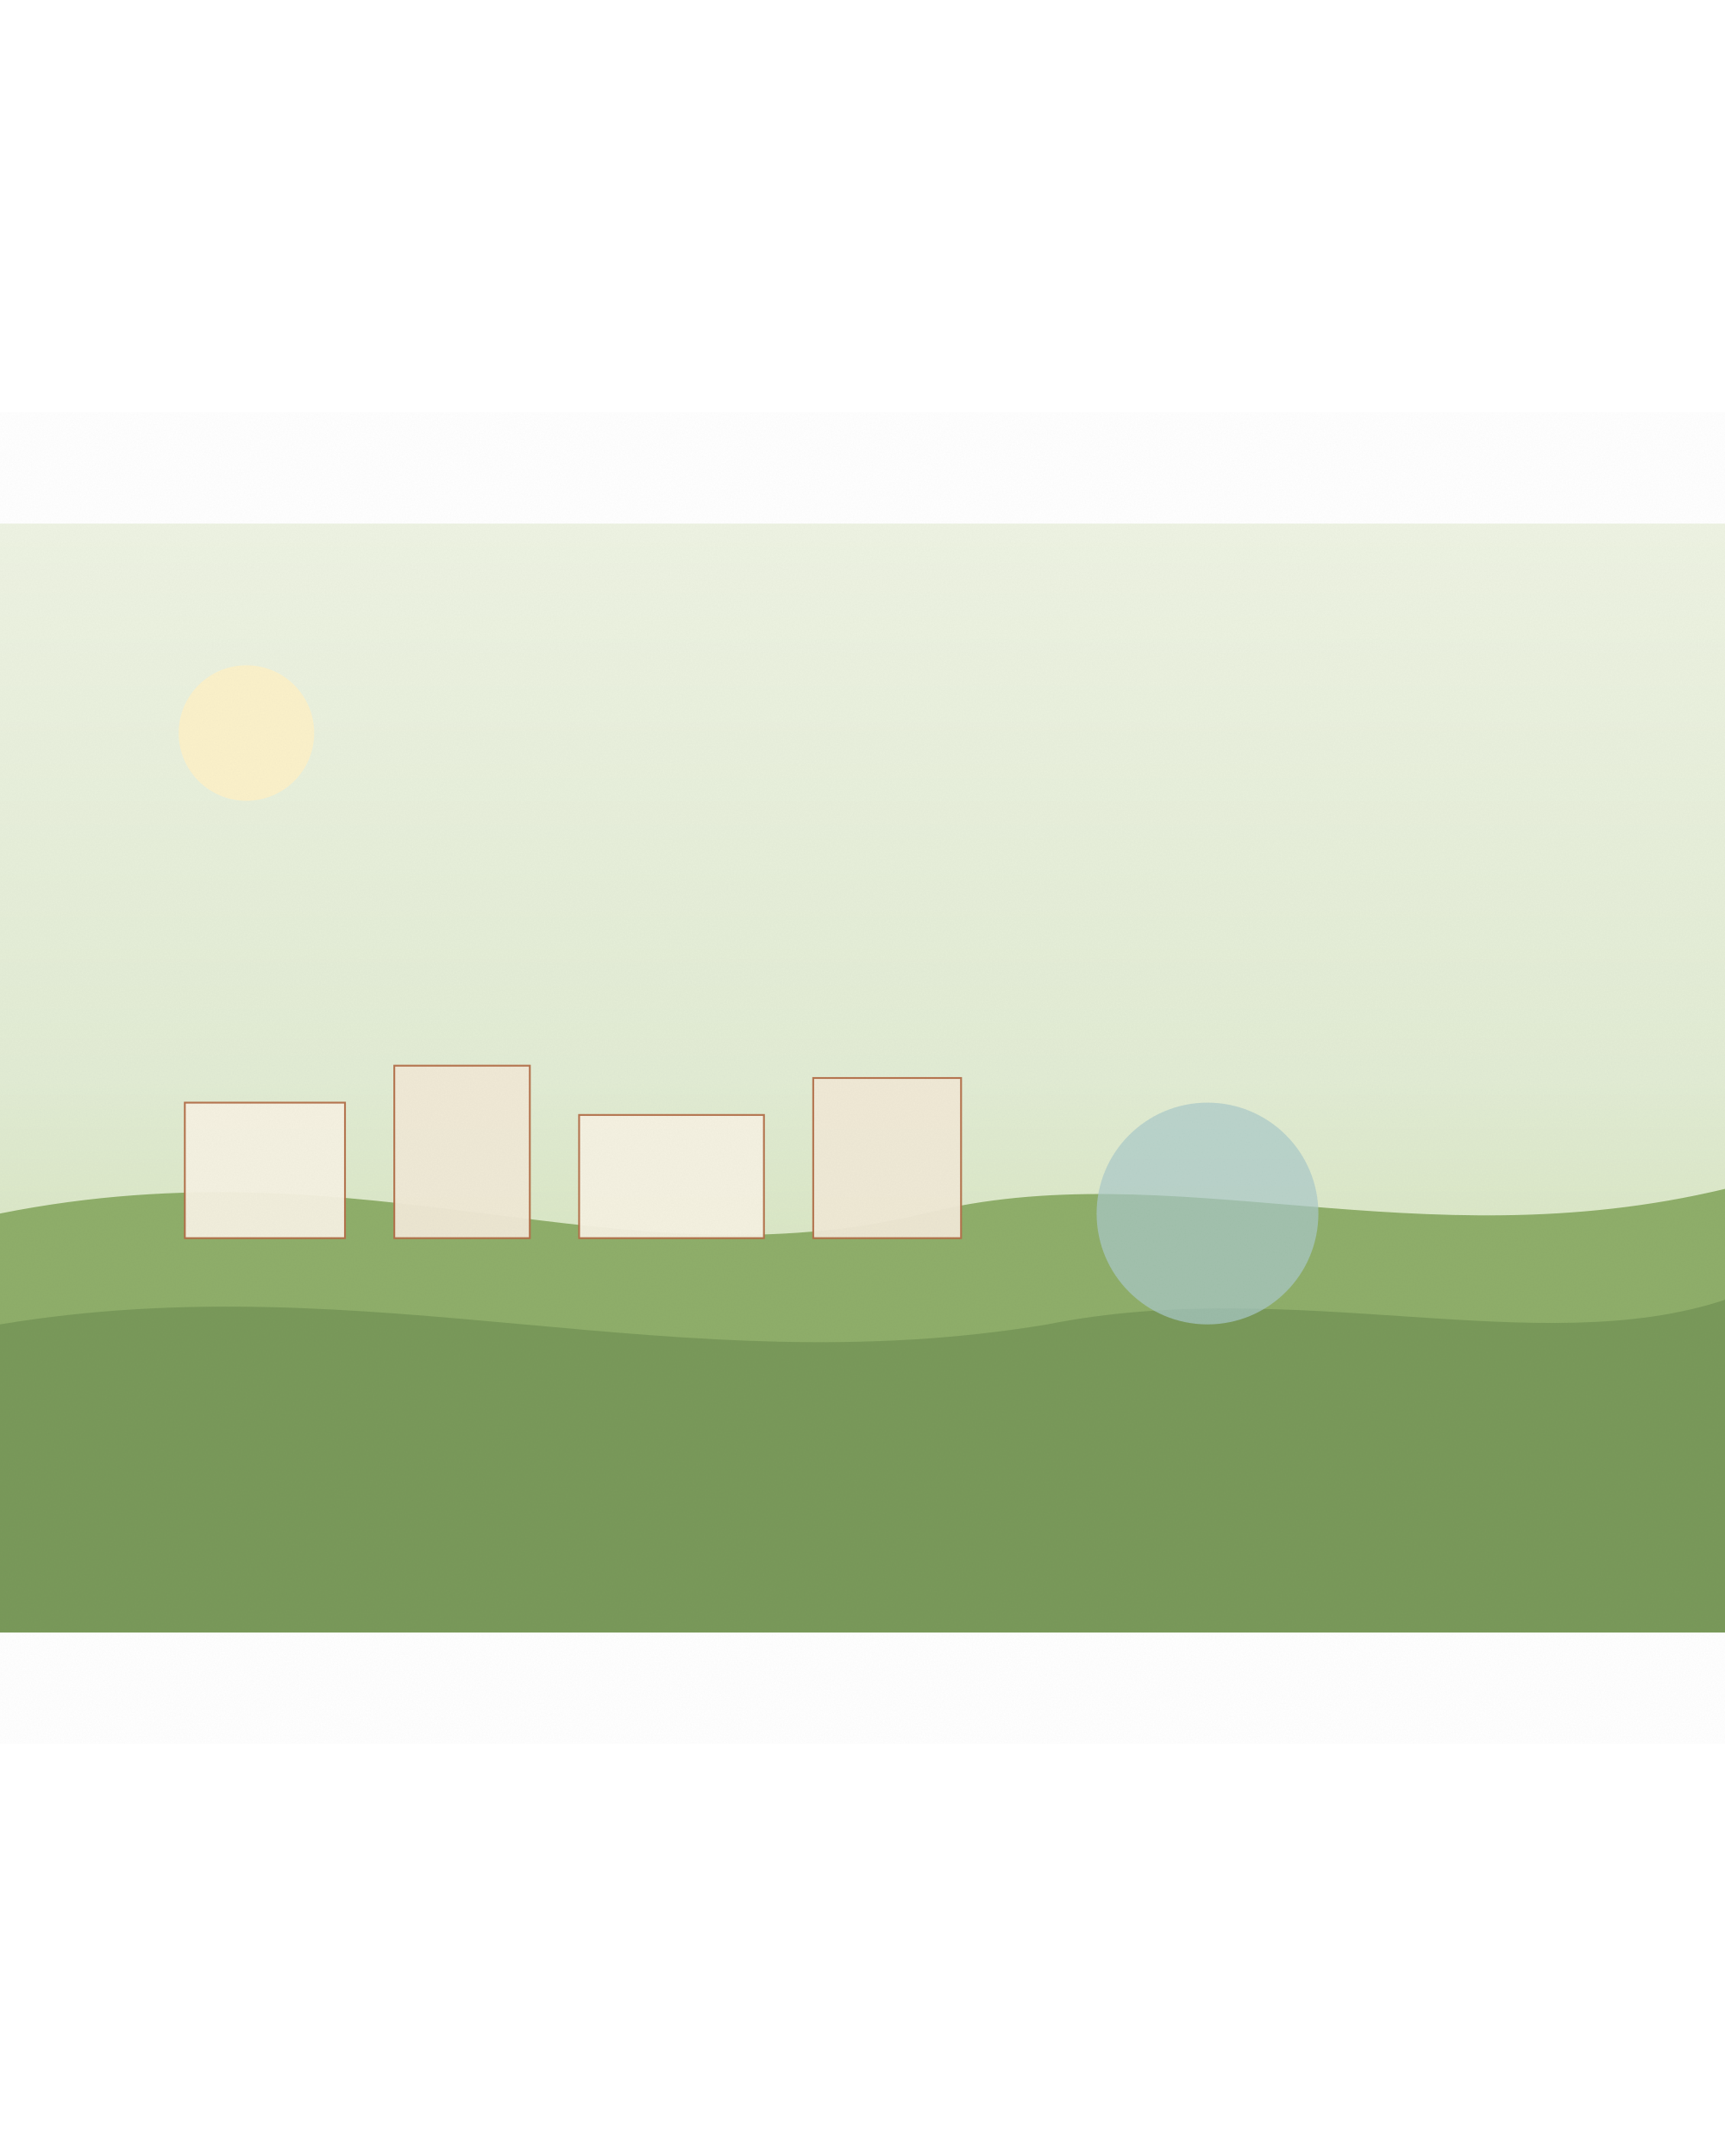
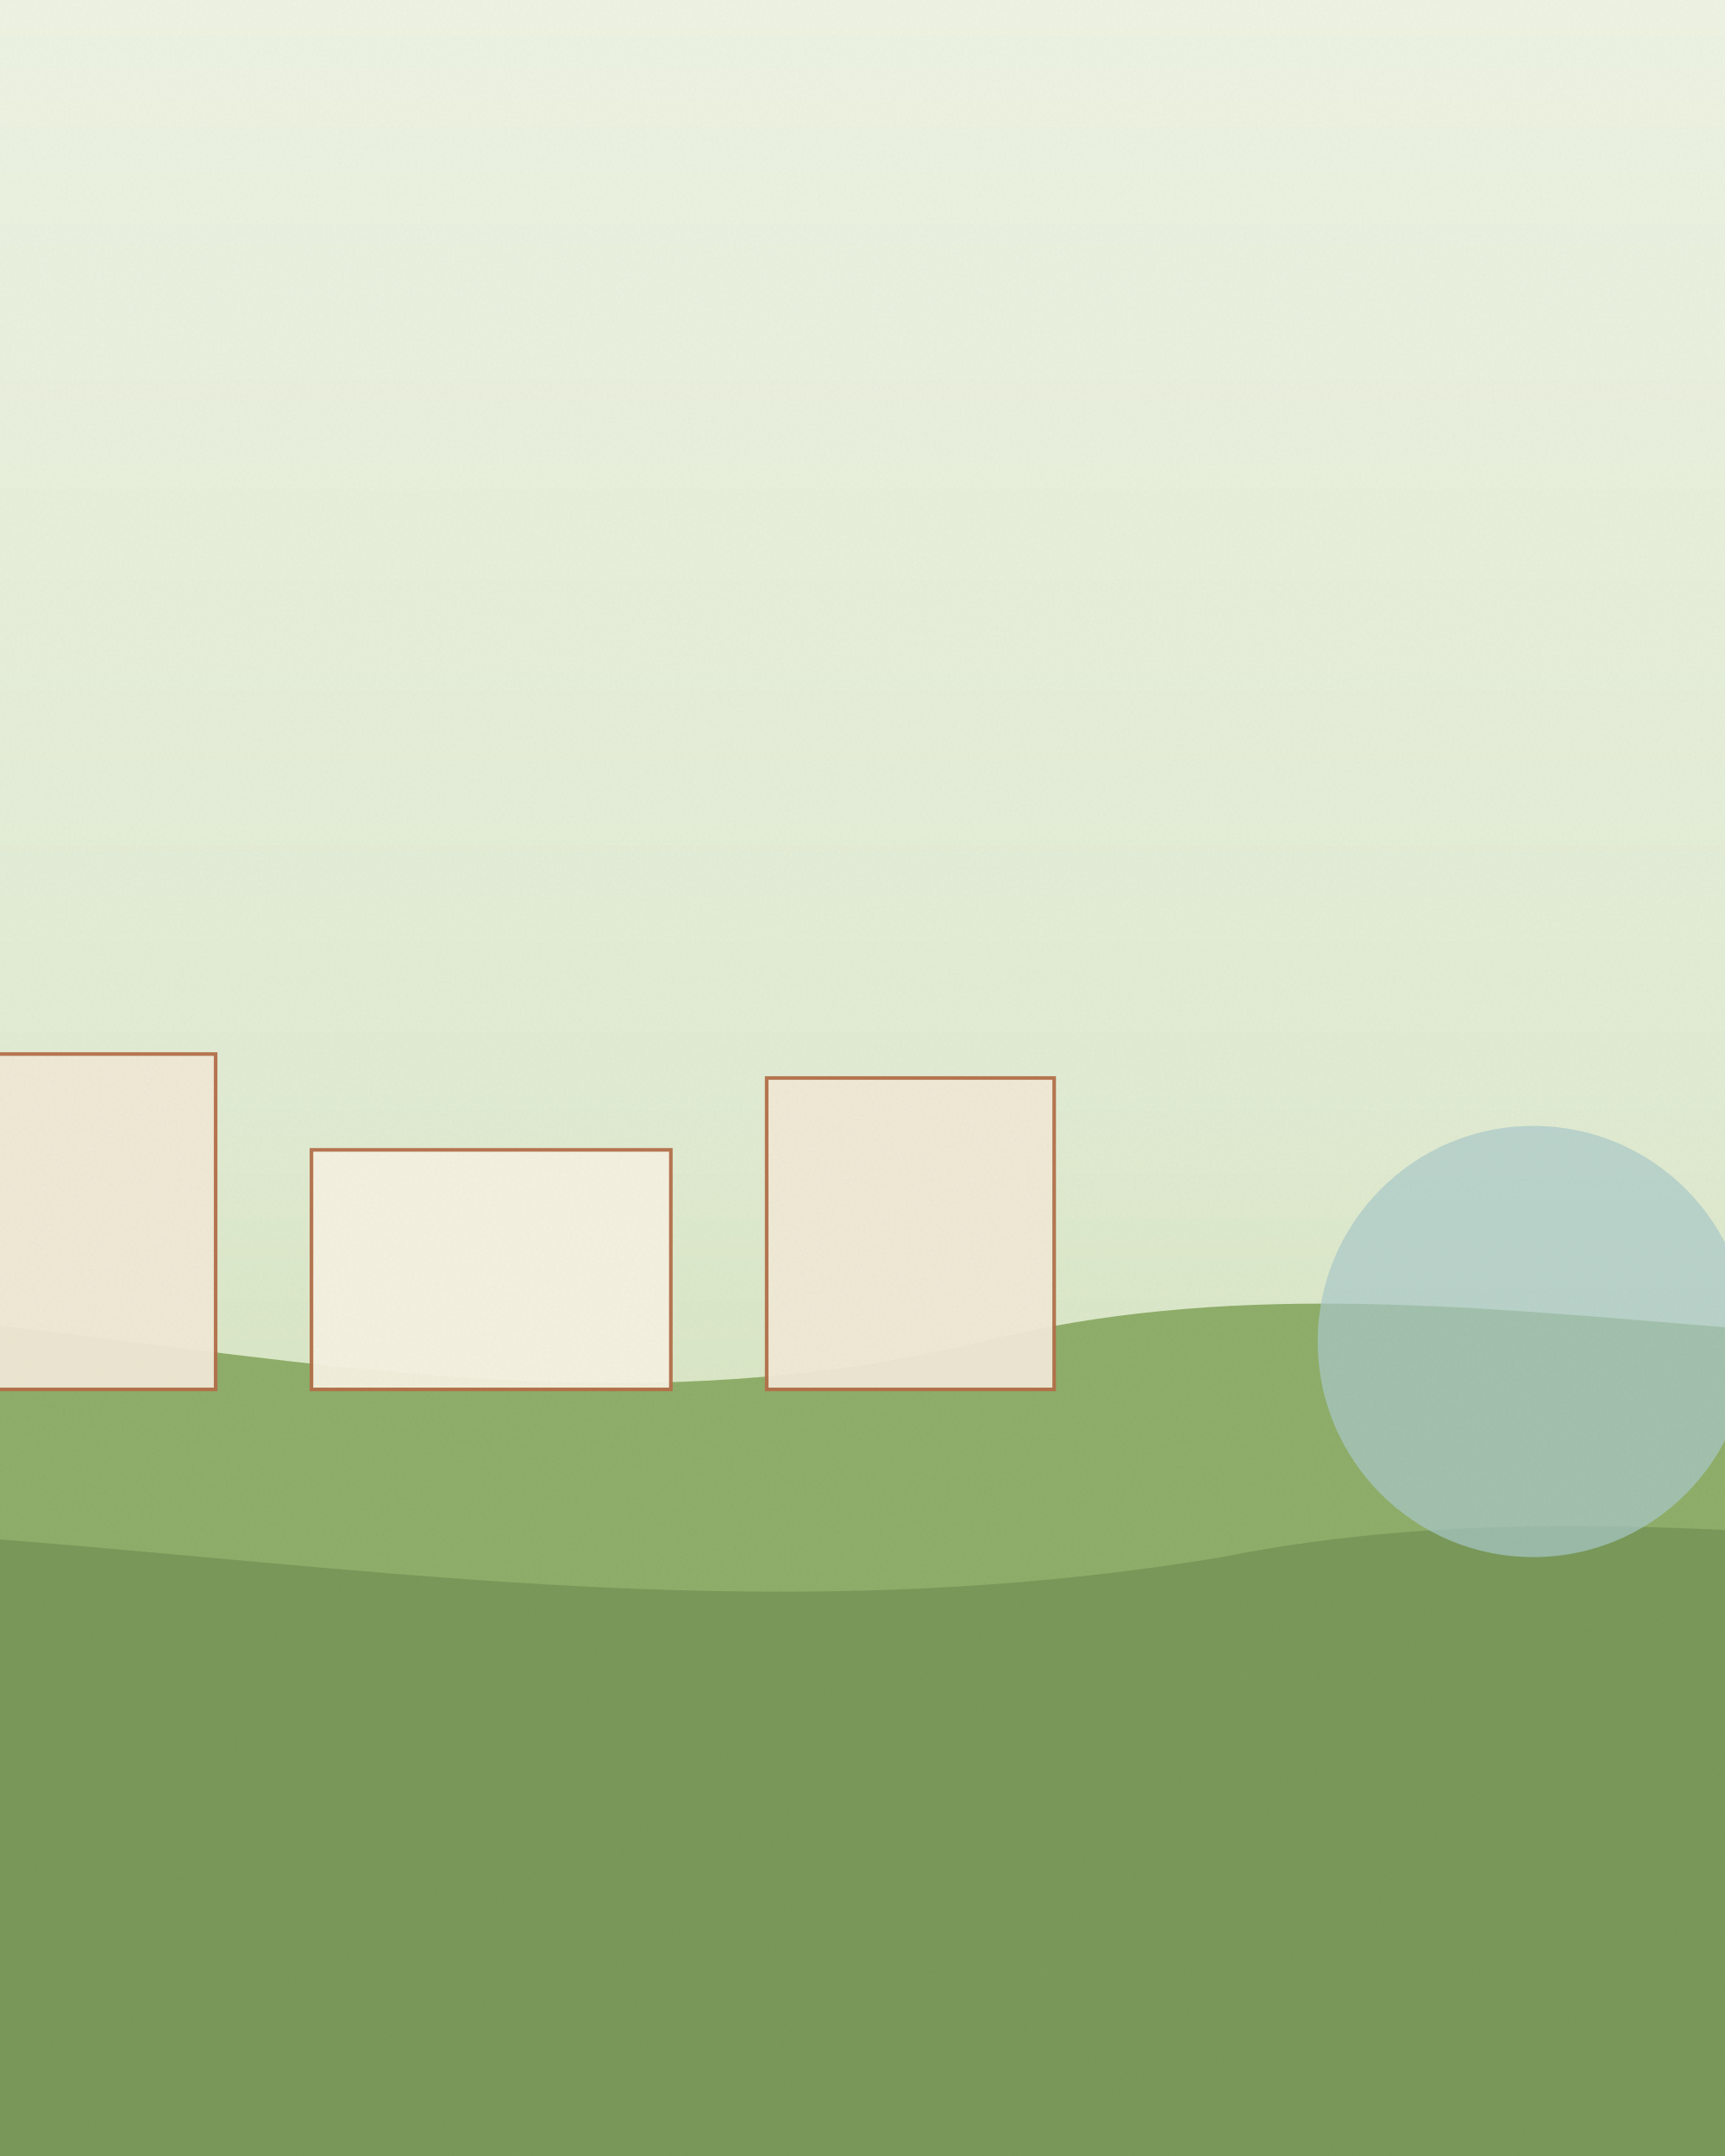
- <svg xmlns="http://www.w3.org/2000/svg" width="1200" height="1500" viewBox="0 0 1400 900">
+ <svg xmlns="http://www.w3.org/2000/svg" width="1200" height="1500" viewBox="0 0 1400 900" preserveAspectRatio="xMidYMid slice">
  <defs>
    <linearGradient id="skyg" x1="0" y1="0" x2="0" y2="1">
      <stop offset="0%" stop-color="#eef3e3" />
      <stop offset="50%" stop-color="#e2ecd4" />
      <stop offset="100%" stop-color="#c7dba3" />
    </linearGradient>
    <filter id="gg">
      <feTurbulence type="fractalNoise" baseFrequency="0.85" numOctaves="2" stitchTiles="stitch" result="noise" />
      <feColorMatrix in="noise" type="matrix" values="0 0 0 0 0  0 0 0 0 0  0 0 0 0 0  0 0 0 0.02 0" />
    </filter>
  </defs>
  <rect width="1400" height="900" fill="url(#skyg)" />
  <circle cx="200" cy="170" r="55" fill="#fdf1c8" opacity="0.9" />
  <path d="M0,560 C300,500 500,620 750,560 C950,510 1150,600 1400,540 L1400,900 L0,900 Z" fill="#8fae6a" />
  <path d="M0,650 C300,600 550,700 850,650 C1050,610 1250,680 1400,630 L1400,900 L0,900 Z" fill="#79995a" />
  <circle cx="980" cy="560" r="90" fill="#a9c9c9" opacity="0.7" />
  <g opacity="0.95">
    <rect x="150" y="470" width="130" height="110" fill="#f6f1e2" stroke="#b3704a" stroke-width="1.5" />
    <rect x="320" y="440" width="110" height="140" fill="#f0e9d6" stroke="#b3704a" stroke-width="1.5" />
    <rect x="470" y="480" width="150" height="100" fill="#f6f1e2" stroke="#b3704a" stroke-width="1.5" />
    <rect x="660" y="450" width="120" height="130" fill="#f0e9d6" stroke="#b3704a" stroke-width="1.5" />
  </g>
  <rect width="1400" height="900" filter="url(#gg)" />
</svg>
